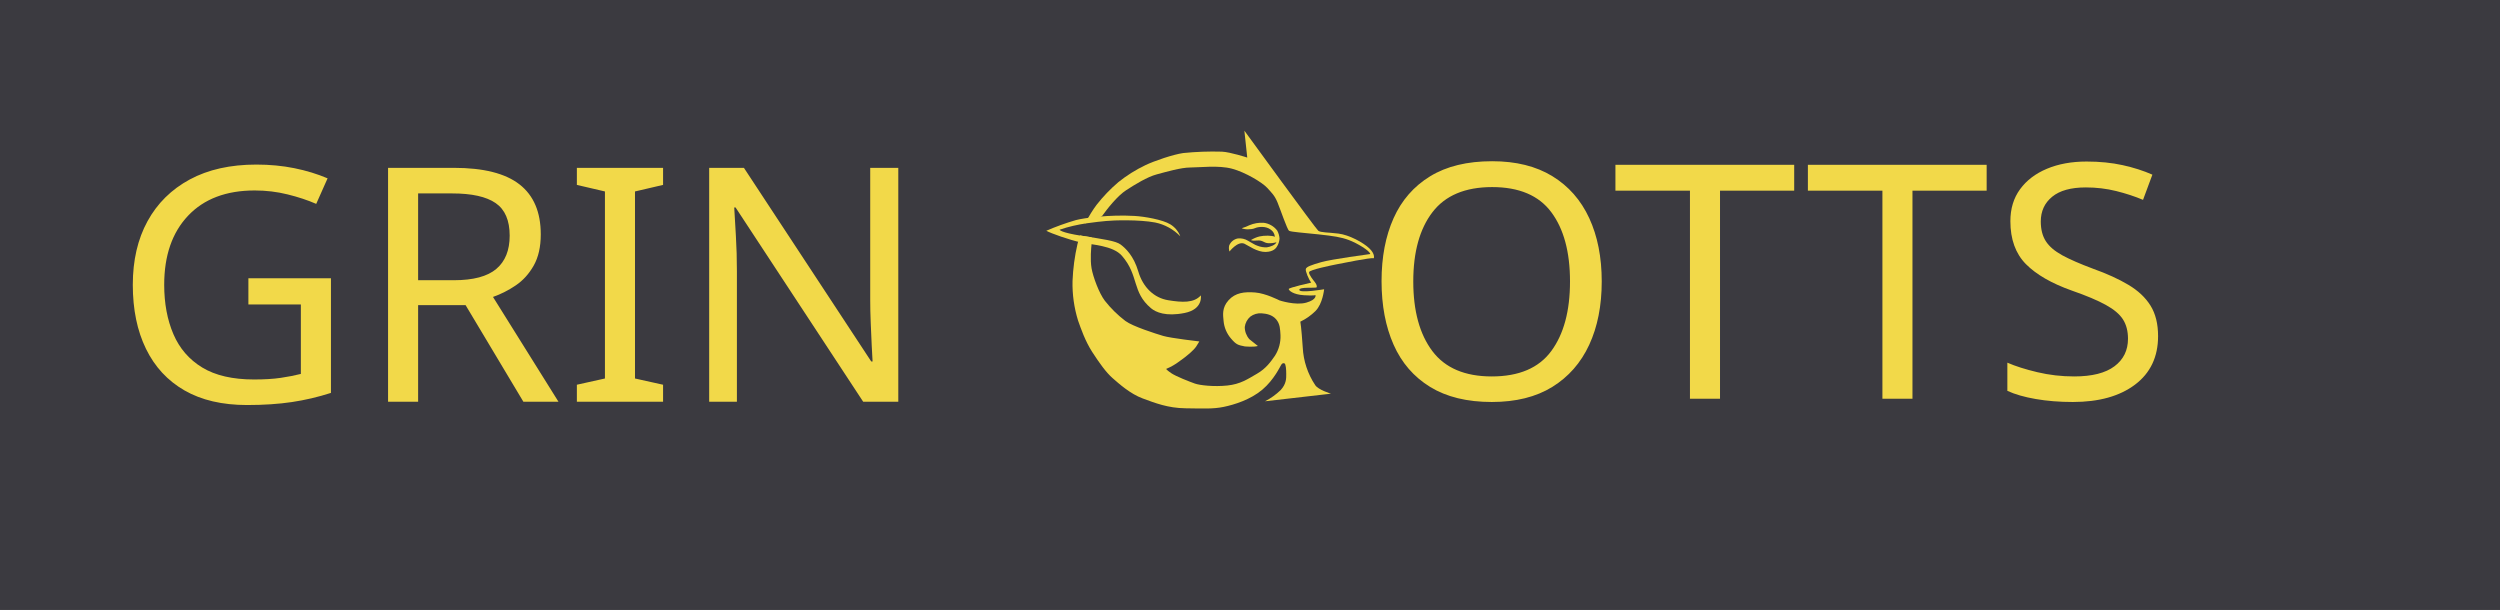
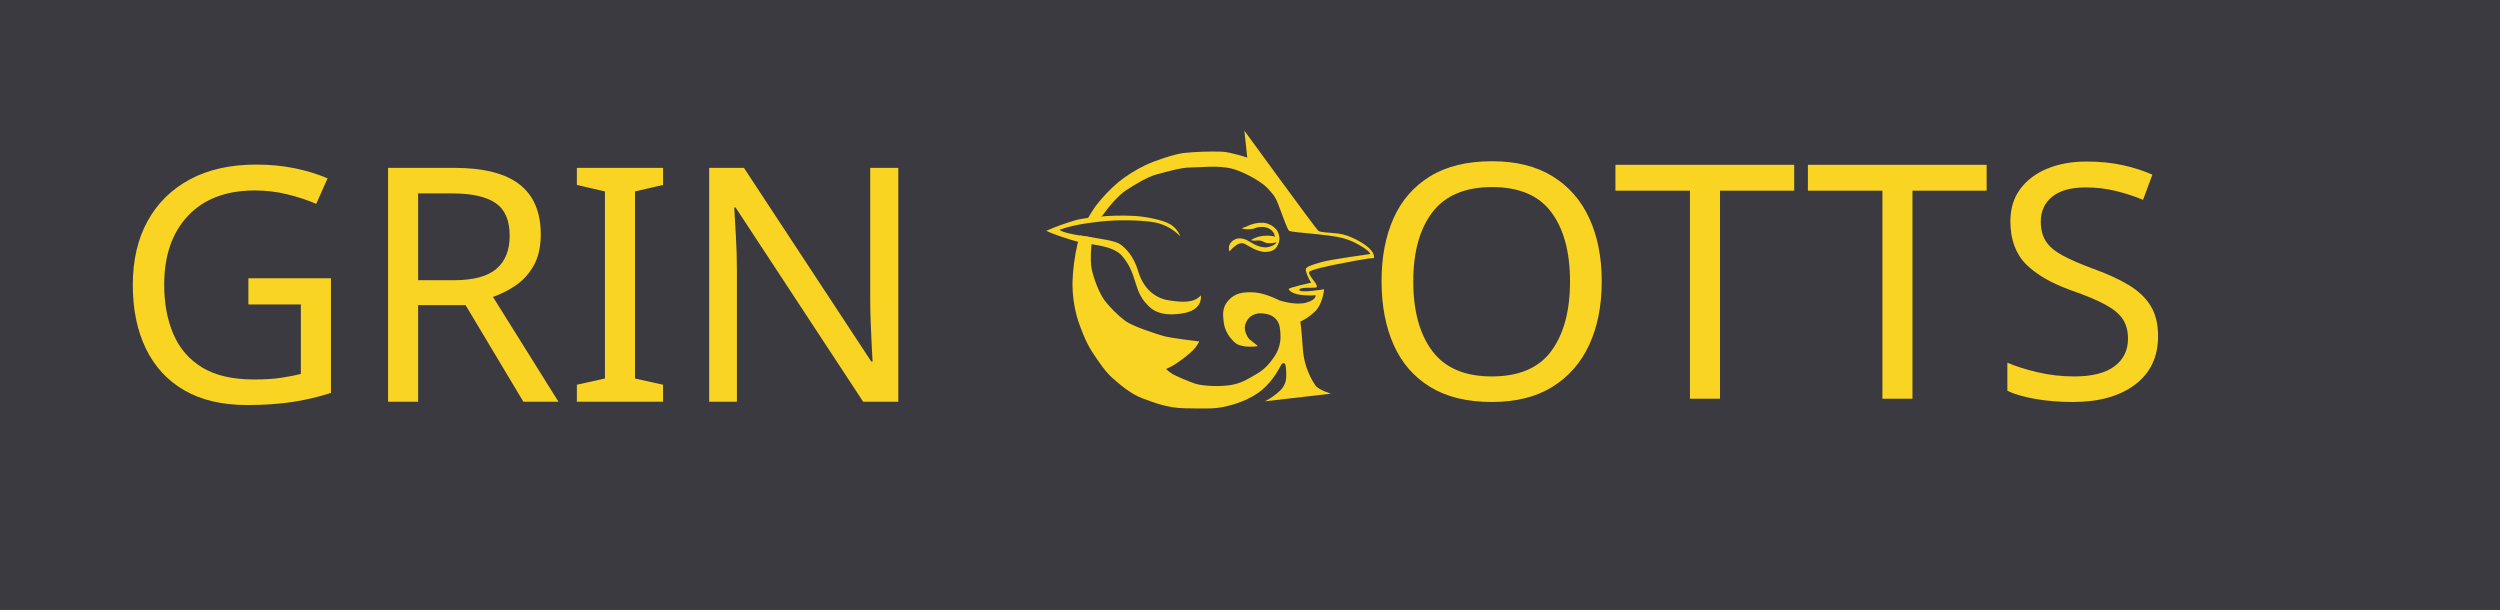
<svg xmlns="http://www.w3.org/2000/svg" viewBox="0 0 1266 308.89">
  <defs>
-     <style>.cls-1{fill:#3b3a40;}.cls-2{font-size:165.89px;font-family:JacquesFrancois-Regular, Jacques Francois;}.cls-2,.cls-3{fill:#f2d949;}</style>
+     <style>.cls-1{fill:#3b3a40;}.cls-2{font-size:165.89px;font-family:JacquesFrancois-Regular, Jacques Francois;}.cls-2,.cls-3{fill:rgb(249,212,35);}</style>
  </defs>
  <g id="Layer_2" data-name="Layer 2">
    <g id="Layer_1-2" data-name="Layer 1">
      <rect class="cls-1" width="1266" height="308.89" />
      <text class="cls-2" transform="translate(689.29 201.91) scale(1.02 1)">OTTS</text>
      <text class="cls-2" transform="translate(56.92 203.45) scale(1.02 1)">GRIN</text>
      <path class="cls-3" d="M640.6,203.21,674,199.36s-6.46-1.92-8-4.37a37.71,37.71,0,0,1-6.29-19c-.7-10.48-1.22-13.1-1.22-13.1a28,28,0,0,0,7.68-5.41c3.67-3.67,4.37-11,4.37-11s-12.4,2.1-12.57.35,8.59-.76,8.79-1.37-.06-1.48-.9-2.56-3.17-3.9-2.94-5.09,11.24-3.43,14.15-4,16.82-3.41,18.63-3.06c0,0,.81-2-2.24-4.95s-10.19-6.84-15.66-7.51-9-.47-10.25-1.46-37.4-50.65-37.4-50.65l1.46,13.62s-8.5-2.79-12.81-3a151.55,151.55,0,0,0-19.62.7c-5,.7-14.73,4-19.21,6.17a69.9,69.9,0,0,0-13.62,8.56,78.87,78.87,0,0,0-11.06,11.53c-3.61,4.83-8.09,12.75-9.66,19.85a101.19,101.19,0,0,0-2.5,18.69,62.69,62.69,0,0,0,2.79,20c1.46,4.13,3.61,10.42,7.22,16s7,10.3,10.25,13.16,9,8,15.25,10.3,12.75,4.89,21.71,5,13.85.41,19.27-.7,13.62-3.67,19.62-8.73,9.08-11.88,9.55-12.57.87-1,1.63-.76.93,3.26.93,5.41.12,4.89-2.79,8.09A33.07,33.07,0,0,1,640.6,203.21Z" />
      <path class="cls-1" d="M632.68,171.77a9.34,9.34,0,0,1-2.33-6.17,8.23,8.23,0,0,1,2.82-5.27,8.41,8.41,0,0,1,5.76-1.66c2.36.17,5.33.7,7.33,3.06s2,5.06,2.18,8a18,18,0,0,1-2.79,10.39c-2.1,3-4.45,6.46-9.17,9.17s-8.3,5.24-15,5.94-13.88-.09-16.42-1-9.52-3.58-12.05-5.33-2.44-2.1-2.44-2.1a30,30,0,0,0,6.55-3.73c4.28-3,7.33-5.7,8.62-7.57l1.6-2.59s-14.41-1.66-18.25-2.79-15.63-4.89-19.21-7.6a57.45,57.45,0,0,1-10.39-10.22c-2.88-3.75-5.94-12-6.72-16.42s-.18-10.66,0-12.23c0-.14,0-3.51,0-3.51-2.34-.34-6.7-1-10.31-1.76a23.88,23.88,0,0,1-4.85-1.41c-.94-.45-.94-.68-.94-.68s2-.72,3-1c1.31-.35,1.93-.51,3.85-1,2.17-.54,4.38-.91,5.63-1.1a22.54,22.54,0,0,0,5.47-1.93,30.69,30.69,0,0,0,3.44-1.83c2.62-3.67,7.79-10.24,12.24-13.12s10.65-6.72,15.46-8,12.31-3.49,17-3.49,14.32-1.22,21.13.61,15.37,7,17.81,9.69,3.75,3.84,5.24,7.42,4.89,13.71,5.85,14.32,7.25,1,14.93,1.83,11.44,1.4,15.37,2.88,10.39,5.24,10.83,7.07c0,0-19.65,2.62-24.8,4.1s-7.6,2.36-7.86,3.49,1.48,5.24,2.71,6.9c0,0-11.35,2.53-11.35,3.23s2.1,2.79,7.68,3.14,5.85-.09,5.85-.09.87,2.27-4.63,3.84-13.62-1.14-13.62-1.14-6.9-3.58-12.31-4-10,.09-13.45,3.93-2.79,7.51-2.53,10.39a15.71,15.71,0,0,0,3.84,9.08c2.62,3.06,3.49,3.23,7,3.93,0,0,4.34.41,6.55-.23Z" />
      <path class="cls-3" d="M597.7,119.67a24.48,24.48,0,0,0-12.75-7c-7.92-1.51-21-1.16-24.8-.76-4.83.52-14.38,1.22-23.58,4.42,0,0,.29,1.4,11.24,3.09s17.17,2.56,19.62,4.37,6.64,5.65,9,13.68,8,13.39,15.08,14.55,13.1,1.51,16.59-2.44c0,0,1.34,7-8.21,8.91s-14.64-.41-17-2.39c-9.84-8.27-6-16.51-14.73-26.55-4.54-5.24-15.14-5.57-20.61-6.75-5.94-1.28-15.43-4.66-17.7-5.94a125.45,125.45,0,0,1,15-5.41c4.31-1.11,16.87-2.84,29.69-2.1,5,.29,14.2,1.86,18.1,4.25A12.2,12.2,0,0,1,597.7,119.67Z" />
      <path class="cls-3" d="M622.61,127.37a5.7,5.7,0,0,1-.17-3,5.91,5.91,0,0,1,4.37-3.62,8.15,8.15,0,0,1,5.2,1.18c2.18,1.14,3.36,2.1,4.8,2.53a11.41,11.41,0,0,0,4.72.79c1.62-.22,4.28-1.14,4.89-2.58a12.44,12.44,0,0,1-4.19.48c-2.36-.13-2.66-1.62-5.59-1.35s-3.1-.26-3.1-.26a15.32,15.32,0,0,1,4.19-1.79c2.31-.57,6.55-.57,7.86.17a4.84,4.84,0,0,0-2.27-3.75c-2.36-1.75-6.07-1.4-7.86-.61s-5.33.74-6.64,0a22.69,22.69,0,0,0,3.93-1.53,16.29,16.29,0,0,1,7.12-1.22,10.23,10.23,0,0,1,6.9,3.93,10.09,10.09,0,0,1,1.18,4,8.29,8.29,0,0,1-1.09,3.75c-.48.91-1.7,3-5.94,3.1s-8.78-3.23-10.7-4.15C626.83,121.87,622.61,127.37,622.61,127.37Z" />
    </g>
  </g>
</svg>
